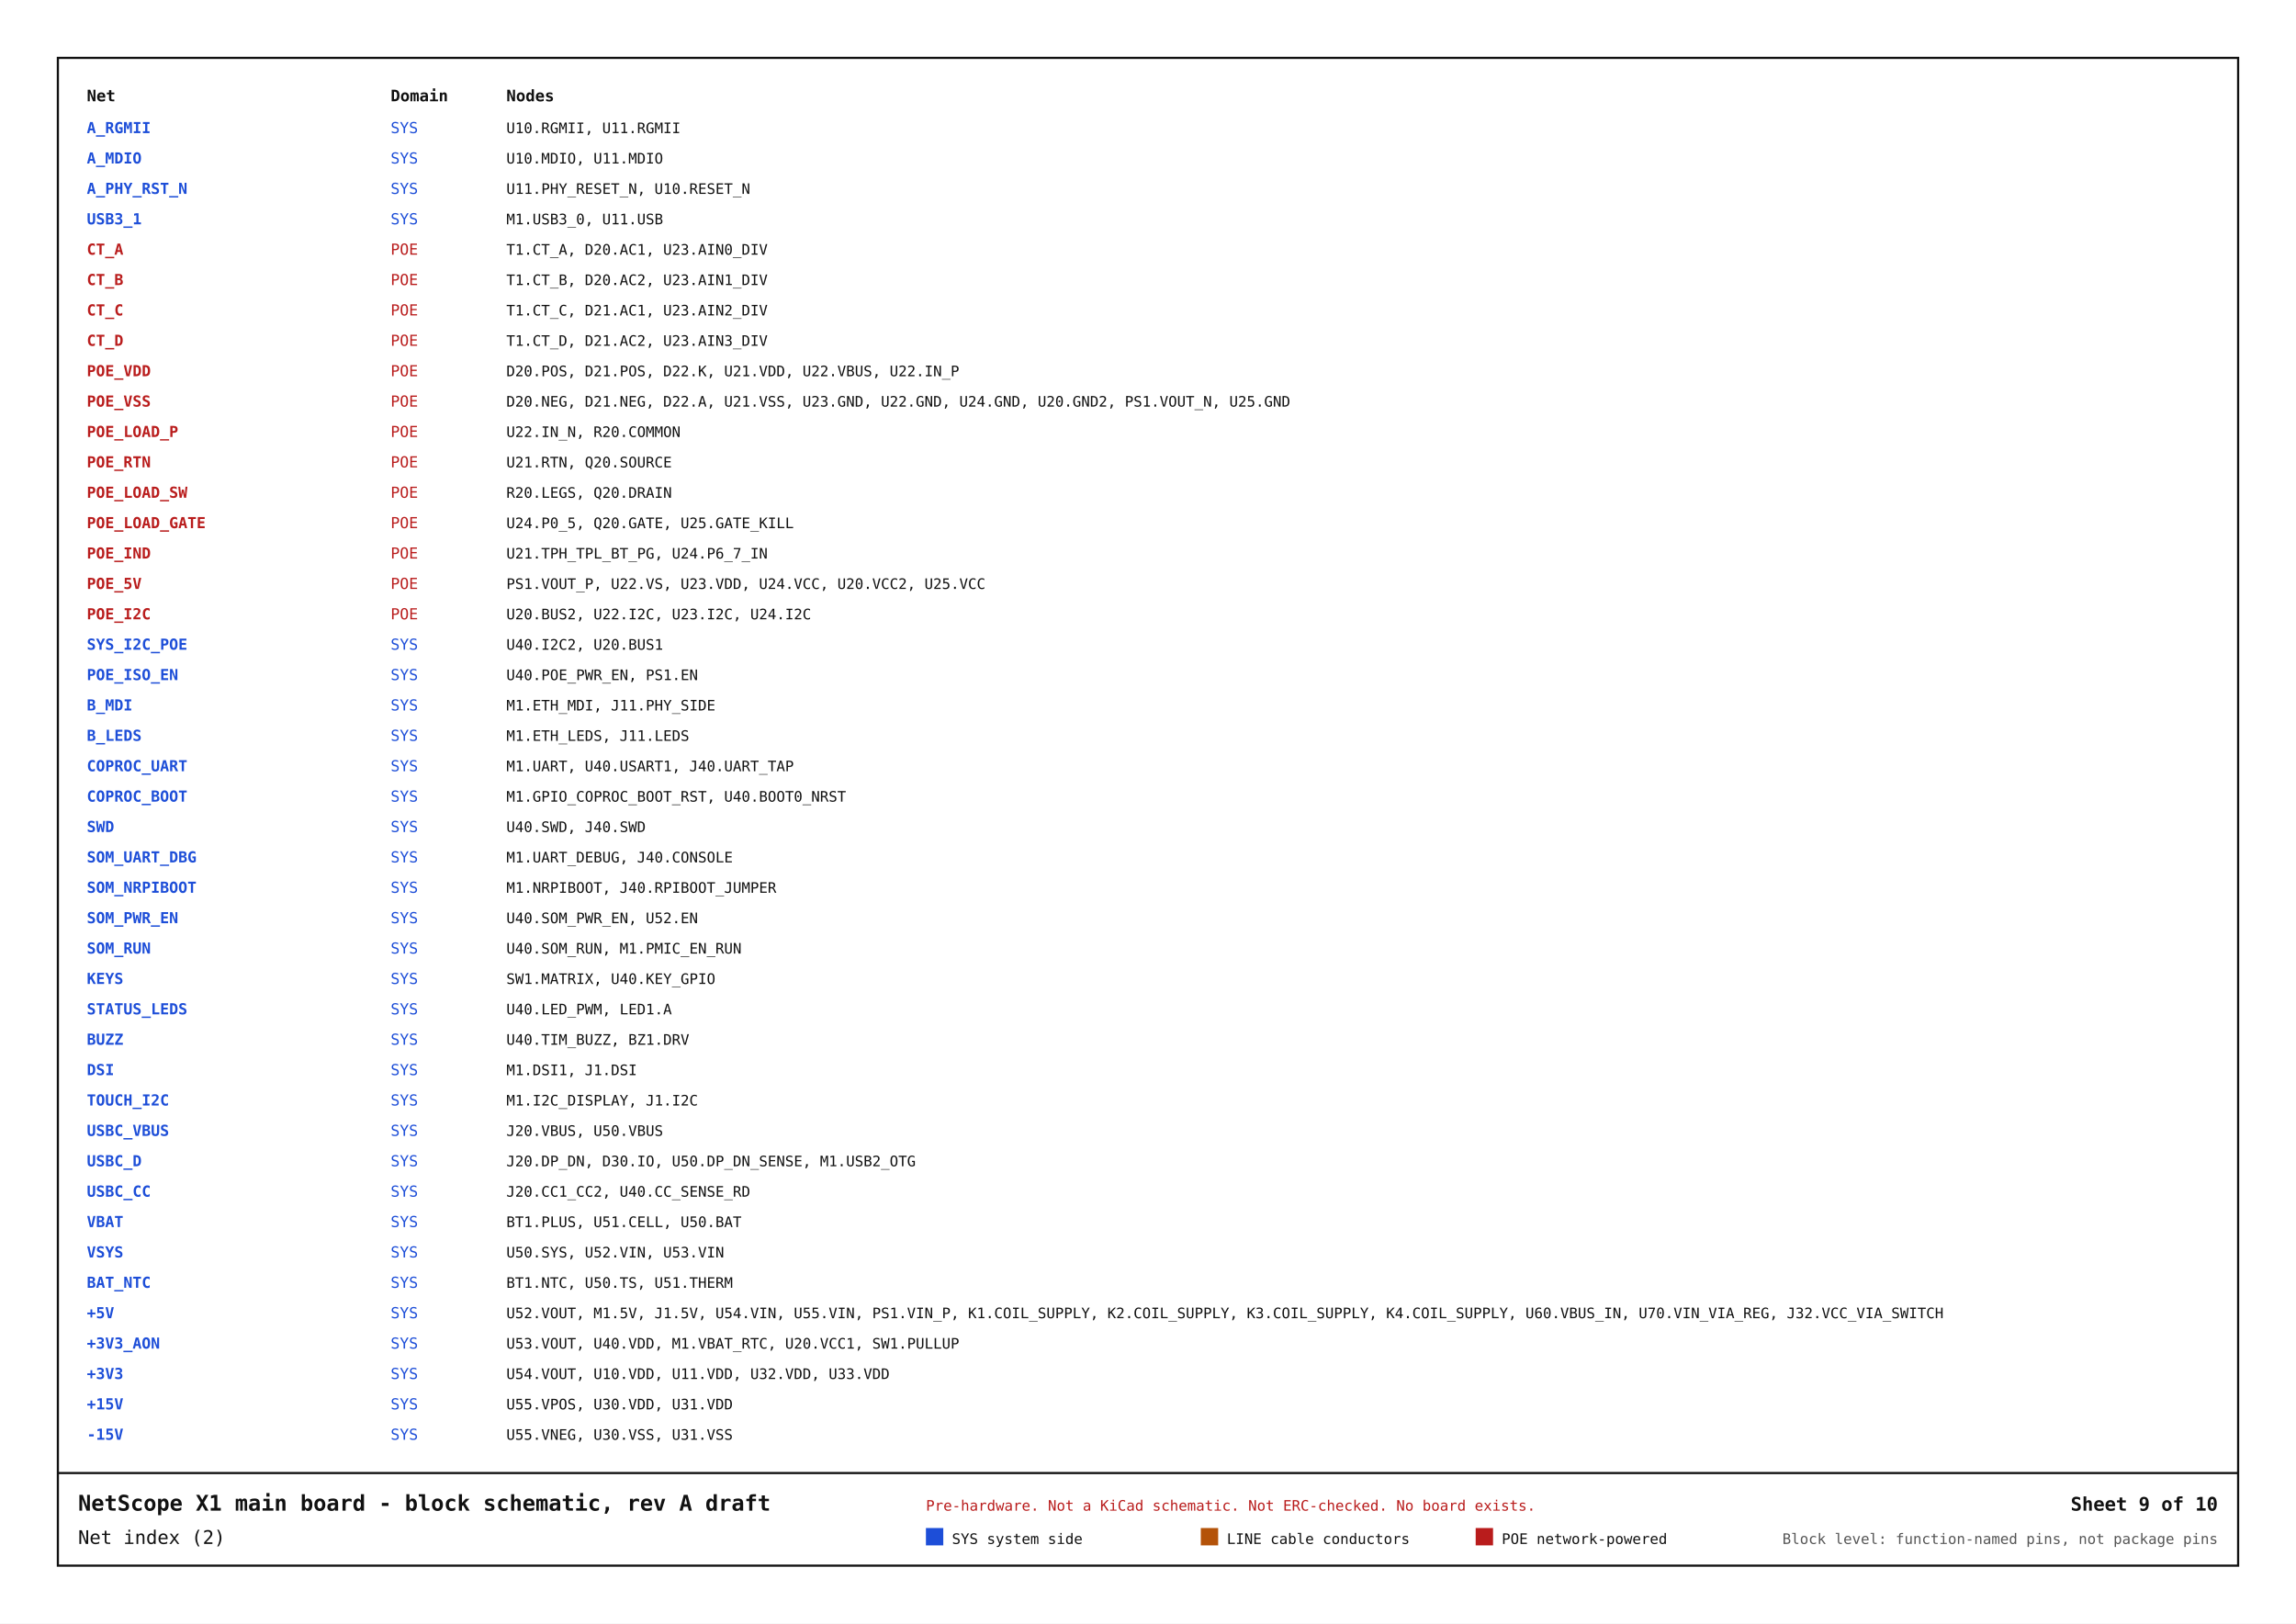
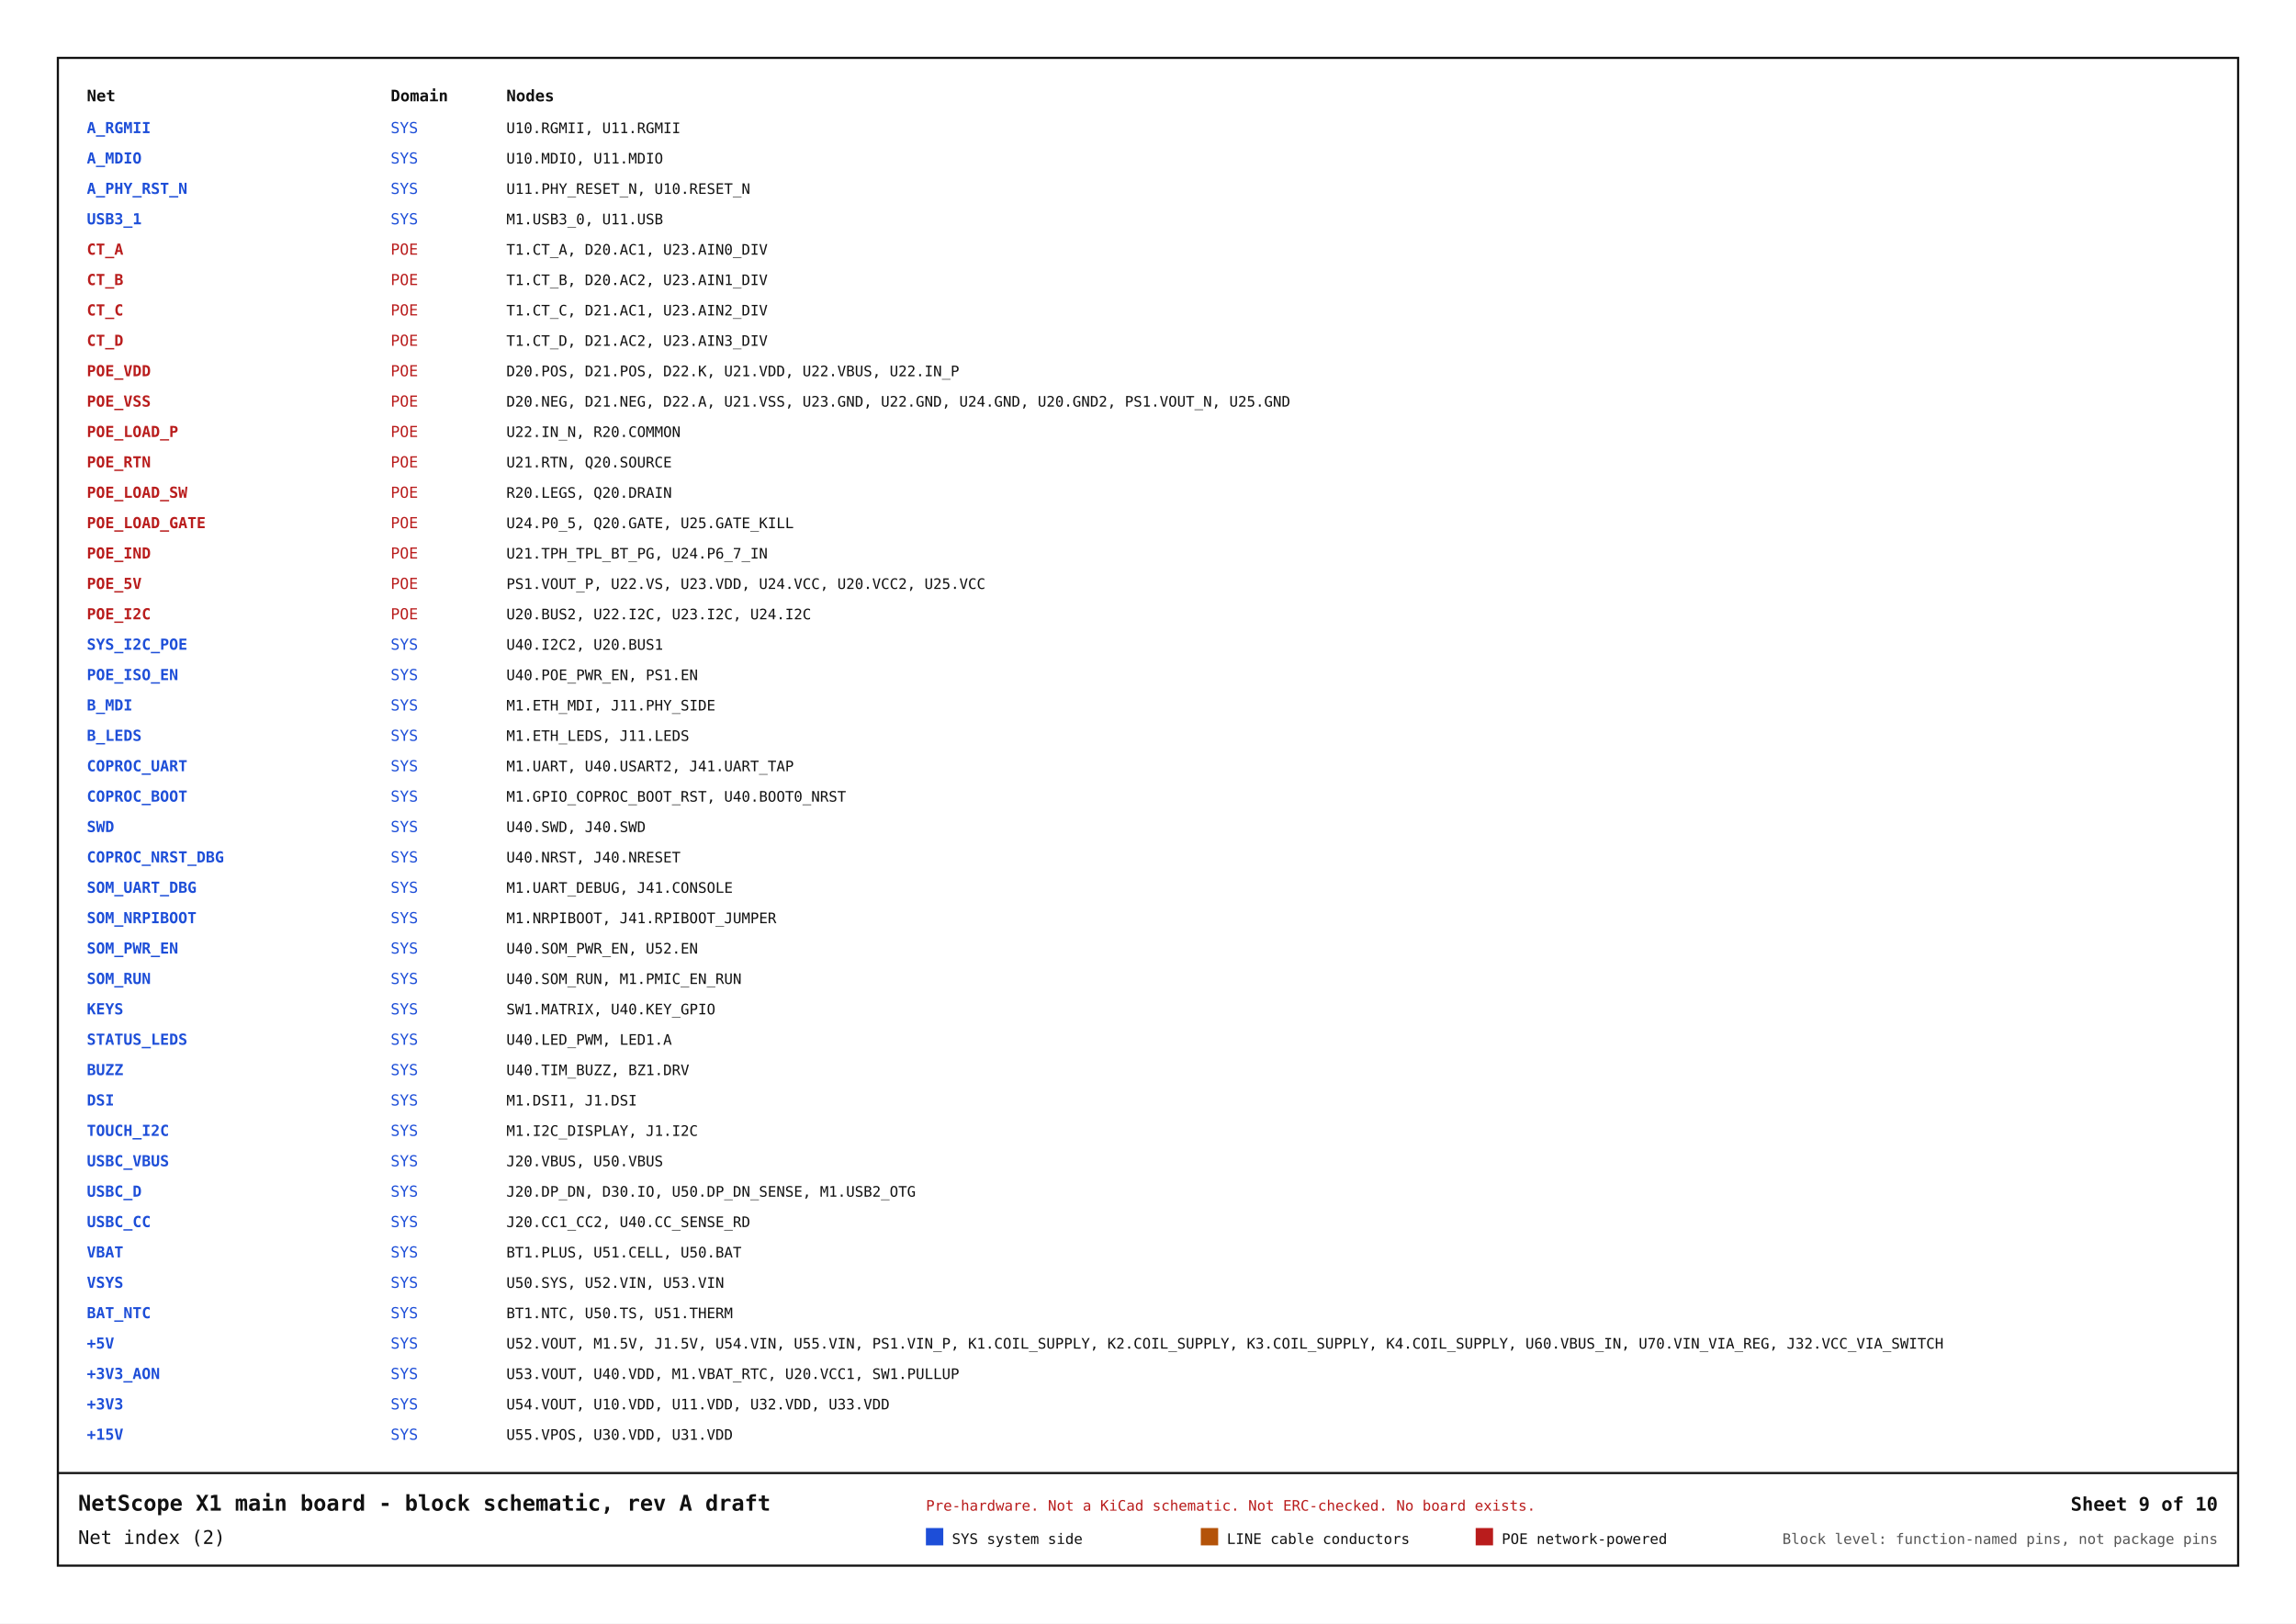
<svg xmlns="http://www.w3.org/2000/svg" viewBox="0 0 1587 1122" width="1587" height="1122">
  <rect width="1587" height="1122" fill="#fff" />
  <text x="60" y="70" font-size="11" fill="#111" text-anchor="start" font-weight="bold" font-family="DejaVu Sans Mono, Menlo, Consolas, monospace">Net</text>
  <text x="270" y="70" font-size="11" fill="#111" text-anchor="start" font-weight="bold" font-family="DejaVu Sans Mono, Menlo, Consolas, monospace">Domain</text>
  <text x="350" y="70" font-size="11" fill="#111" text-anchor="start" font-weight="bold" font-family="DejaVu Sans Mono, Menlo, Consolas, monospace">Nodes</text>
  <text x="60" y="92" font-size="10.5" fill="#1d4ed8" text-anchor="start" font-weight="bold" font-family="DejaVu Sans Mono, Menlo, Consolas, monospace">A_RGMII</text>
  <text x="270" y="92" font-size="10.5" fill="#1d4ed8" text-anchor="start" font-weight="normal" font-family="DejaVu Sans Mono, Menlo, Consolas, monospace">SYS</text>
  <text x="350" y="92" font-size="10" fill="#111" text-anchor="start" font-weight="normal" font-family="DejaVu Sans Mono, Menlo, Consolas, monospace">U10.RGMII, U11.RGMII</text>
  <text x="60" y="113" font-size="10.5" fill="#1d4ed8" text-anchor="start" font-weight="bold" font-family="DejaVu Sans Mono, Menlo, Consolas, monospace">A_MDIO</text>
  <text x="270" y="113" font-size="10.5" fill="#1d4ed8" text-anchor="start" font-weight="normal" font-family="DejaVu Sans Mono, Menlo, Consolas, monospace">SYS</text>
  <text x="350" y="113" font-size="10" fill="#111" text-anchor="start" font-weight="normal" font-family="DejaVu Sans Mono, Menlo, Consolas, monospace">U10.MDIO, U11.MDIO</text>
  <text x="60" y="134" font-size="10.5" fill="#1d4ed8" text-anchor="start" font-weight="bold" font-family="DejaVu Sans Mono, Menlo, Consolas, monospace">A_PHY_RST_N</text>
  <text x="270" y="134" font-size="10.5" fill="#1d4ed8" text-anchor="start" font-weight="normal" font-family="DejaVu Sans Mono, Menlo, Consolas, monospace">SYS</text>
  <text x="350" y="134" font-size="10" fill="#111" text-anchor="start" font-weight="normal" font-family="DejaVu Sans Mono, Menlo, Consolas, monospace">U11.PHY_RESET_N, U10.RESET_N</text>
  <text x="60" y="155" font-size="10.5" fill="#1d4ed8" text-anchor="start" font-weight="bold" font-family="DejaVu Sans Mono, Menlo, Consolas, monospace">USB3_1</text>
  <text x="270" y="155" font-size="10.5" fill="#1d4ed8" text-anchor="start" font-weight="normal" font-family="DejaVu Sans Mono, Menlo, Consolas, monospace">SYS</text>
  <text x="350" y="155" font-size="10" fill="#111" text-anchor="start" font-weight="normal" font-family="DejaVu Sans Mono, Menlo, Consolas, monospace">M1.USB3_0, U11.USB</text>
  <text x="60" y="176" font-size="10.5" fill="#b91c1c" text-anchor="start" font-weight="bold" font-family="DejaVu Sans Mono, Menlo, Consolas, monospace">CT_A</text>
  <text x="270" y="176" font-size="10.5" fill="#b91c1c" text-anchor="start" font-weight="normal" font-family="DejaVu Sans Mono, Menlo, Consolas, monospace">POE</text>
  <text x="350" y="176" font-size="10" fill="#111" text-anchor="start" font-weight="normal" font-family="DejaVu Sans Mono, Menlo, Consolas, monospace">T1.CT_A, D20.AC1, U23.AIN0_DIV</text>
  <text x="60" y="197" font-size="10.5" fill="#b91c1c" text-anchor="start" font-weight="bold" font-family="DejaVu Sans Mono, Menlo, Consolas, monospace">CT_B</text>
  <text x="270" y="197" font-size="10.5" fill="#b91c1c" text-anchor="start" font-weight="normal" font-family="DejaVu Sans Mono, Menlo, Consolas, monospace">POE</text>
  <text x="350" y="197" font-size="10" fill="#111" text-anchor="start" font-weight="normal" font-family="DejaVu Sans Mono, Menlo, Consolas, monospace">T1.CT_B, D20.AC2, U23.AIN1_DIV</text>
  <text x="60" y="218" font-size="10.5" fill="#b91c1c" text-anchor="start" font-weight="bold" font-family="DejaVu Sans Mono, Menlo, Consolas, monospace">CT_C</text>
  <text x="270" y="218" font-size="10.5" fill="#b91c1c" text-anchor="start" font-weight="normal" font-family="DejaVu Sans Mono, Menlo, Consolas, monospace">POE</text>
  <text x="350" y="218" font-size="10" fill="#111" text-anchor="start" font-weight="normal" font-family="DejaVu Sans Mono, Menlo, Consolas, monospace">T1.CT_C, D21.AC1, U23.AIN2_DIV</text>
  <text x="60" y="239" font-size="10.5" fill="#b91c1c" text-anchor="start" font-weight="bold" font-family="DejaVu Sans Mono, Menlo, Consolas, monospace">CT_D</text>
  <text x="270" y="239" font-size="10.5" fill="#b91c1c" text-anchor="start" font-weight="normal" font-family="DejaVu Sans Mono, Menlo, Consolas, monospace">POE</text>
  <text x="350" y="239" font-size="10" fill="#111" text-anchor="start" font-weight="normal" font-family="DejaVu Sans Mono, Menlo, Consolas, monospace">T1.CT_D, D21.AC2, U23.AIN3_DIV</text>
  <text x="60" y="260" font-size="10.5" fill="#b91c1c" text-anchor="start" font-weight="bold" font-family="DejaVu Sans Mono, Menlo, Consolas, monospace">POE_VDD</text>
  <text x="270" y="260" font-size="10.5" fill="#b91c1c" text-anchor="start" font-weight="normal" font-family="DejaVu Sans Mono, Menlo, Consolas, monospace">POE</text>
  <text x="350" y="260" font-size="10" fill="#111" text-anchor="start" font-weight="normal" font-family="DejaVu Sans Mono, Menlo, Consolas, monospace">D20.POS, D21.POS, D22.K, U21.VDD, U22.VBUS, U22.IN_P</text>
  <text x="60" y="281" font-size="10.5" fill="#b91c1c" text-anchor="start" font-weight="bold" font-family="DejaVu Sans Mono, Menlo, Consolas, monospace">POE_VSS</text>
  <text x="270" y="281" font-size="10.5" fill="#b91c1c" text-anchor="start" font-weight="normal" font-family="DejaVu Sans Mono, Menlo, Consolas, monospace">POE</text>
  <text x="350" y="281" font-size="10" fill="#111" text-anchor="start" font-weight="normal" font-family="DejaVu Sans Mono, Menlo, Consolas, monospace">D20.NEG, D21.NEG, D22.A, U21.VSS, U23.GND, U22.GND, U24.GND, U20.GND2, PS1.VOUT_N, U25.GND</text>
  <text x="60" y="302" font-size="10.5" fill="#b91c1c" text-anchor="start" font-weight="bold" font-family="DejaVu Sans Mono, Menlo, Consolas, monospace">POE_LOAD_P</text>
  <text x="270" y="302" font-size="10.5" fill="#b91c1c" text-anchor="start" font-weight="normal" font-family="DejaVu Sans Mono, Menlo, Consolas, monospace">POE</text>
  <text x="350" y="302" font-size="10" fill="#111" text-anchor="start" font-weight="normal" font-family="DejaVu Sans Mono, Menlo, Consolas, monospace">U22.IN_N, R20.COMMON</text>
  <text x="60" y="323" font-size="10.5" fill="#b91c1c" text-anchor="start" font-weight="bold" font-family="DejaVu Sans Mono, Menlo, Consolas, monospace">POE_RTN</text>
  <text x="270" y="323" font-size="10.5" fill="#b91c1c" text-anchor="start" font-weight="normal" font-family="DejaVu Sans Mono, Menlo, Consolas, monospace">POE</text>
  <text x="350" y="323" font-size="10" fill="#111" text-anchor="start" font-weight="normal" font-family="DejaVu Sans Mono, Menlo, Consolas, monospace">U21.RTN, Q20.SOURCE</text>
  <text x="60" y="344" font-size="10.5" fill="#b91c1c" text-anchor="start" font-weight="bold" font-family="DejaVu Sans Mono, Menlo, Consolas, monospace">POE_LOAD_SW</text>
  <text x="270" y="344" font-size="10.5" fill="#b91c1c" text-anchor="start" font-weight="normal" font-family="DejaVu Sans Mono, Menlo, Consolas, monospace">POE</text>
  <text x="350" y="344" font-size="10" fill="#111" text-anchor="start" font-weight="normal" font-family="DejaVu Sans Mono, Menlo, Consolas, monospace">R20.LEGS, Q20.DRAIN</text>
  <text x="60" y="365" font-size="10.5" fill="#b91c1c" text-anchor="start" font-weight="bold" font-family="DejaVu Sans Mono, Menlo, Consolas, monospace">POE_LOAD_GATE</text>
  <text x="270" y="365" font-size="10.5" fill="#b91c1c" text-anchor="start" font-weight="normal" font-family="DejaVu Sans Mono, Menlo, Consolas, monospace">POE</text>
  <text x="350" y="365" font-size="10" fill="#111" text-anchor="start" font-weight="normal" font-family="DejaVu Sans Mono, Menlo, Consolas, monospace">U24.P0_5, Q20.GATE, U25.GATE_KILL</text>
  <text x="60" y="386" font-size="10.5" fill="#b91c1c" text-anchor="start" font-weight="bold" font-family="DejaVu Sans Mono, Menlo, Consolas, monospace">POE_IND</text>
  <text x="270" y="386" font-size="10.5" fill="#b91c1c" text-anchor="start" font-weight="normal" font-family="DejaVu Sans Mono, Menlo, Consolas, monospace">POE</text>
  <text x="350" y="386" font-size="10" fill="#111" text-anchor="start" font-weight="normal" font-family="DejaVu Sans Mono, Menlo, Consolas, monospace">U21.TPH_TPL_BT_PG, U24.P6_7_IN</text>
  <text x="60" y="407" font-size="10.5" fill="#b91c1c" text-anchor="start" font-weight="bold" font-family="DejaVu Sans Mono, Menlo, Consolas, monospace">POE_5V</text>
  <text x="270" y="407" font-size="10.5" fill="#b91c1c" text-anchor="start" font-weight="normal" font-family="DejaVu Sans Mono, Menlo, Consolas, monospace">POE</text>
  <text x="350" y="407" font-size="10" fill="#111" text-anchor="start" font-weight="normal" font-family="DejaVu Sans Mono, Menlo, Consolas, monospace">PS1.VOUT_P, U22.VS, U23.VDD, U24.VCC, U20.VCC2, U25.VCC</text>
  <text x="60" y="428" font-size="10.5" fill="#b91c1c" text-anchor="start" font-weight="bold" font-family="DejaVu Sans Mono, Menlo, Consolas, monospace">POE_I2C</text>
  <text x="270" y="428" font-size="10.5" fill="#b91c1c" text-anchor="start" font-weight="normal" font-family="DejaVu Sans Mono, Menlo, Consolas, monospace">POE</text>
  <text x="350" y="428" font-size="10" fill="#111" text-anchor="start" font-weight="normal" font-family="DejaVu Sans Mono, Menlo, Consolas, monospace">U20.BUS2, U22.I2C, U23.I2C, U24.I2C</text>
  <text x="60" y="449" font-size="10.5" fill="#1d4ed8" text-anchor="start" font-weight="bold" font-family="DejaVu Sans Mono, Menlo, Consolas, monospace">SYS_I2C_POE</text>
  <text x="270" y="449" font-size="10.5" fill="#1d4ed8" text-anchor="start" font-weight="normal" font-family="DejaVu Sans Mono, Menlo, Consolas, monospace">SYS</text>
  <text x="350" y="449" font-size="10" fill="#111" text-anchor="start" font-weight="normal" font-family="DejaVu Sans Mono, Menlo, Consolas, monospace">U40.I2C2, U20.BUS1</text>
  <text x="60" y="470" font-size="10.5" fill="#1d4ed8" text-anchor="start" font-weight="bold" font-family="DejaVu Sans Mono, Menlo, Consolas, monospace">POE_ISO_EN</text>
  <text x="270" y="470" font-size="10.5" fill="#1d4ed8" text-anchor="start" font-weight="normal" font-family="DejaVu Sans Mono, Menlo, Consolas, monospace">SYS</text>
  <text x="350" y="470" font-size="10" fill="#111" text-anchor="start" font-weight="normal" font-family="DejaVu Sans Mono, Menlo, Consolas, monospace">U40.POE_PWR_EN, PS1.EN</text>
  <text x="60" y="491" font-size="10.5" fill="#1d4ed8" text-anchor="start" font-weight="bold" font-family="DejaVu Sans Mono, Menlo, Consolas, monospace">B_MDI</text>
  <text x="270" y="491" font-size="10.5" fill="#1d4ed8" text-anchor="start" font-weight="normal" font-family="DejaVu Sans Mono, Menlo, Consolas, monospace">SYS</text>
  <text x="350" y="491" font-size="10" fill="#111" text-anchor="start" font-weight="normal" font-family="DejaVu Sans Mono, Menlo, Consolas, monospace">M1.ETH_MDI, J11.PHY_SIDE</text>
  <text x="60" y="512" font-size="10.5" fill="#1d4ed8" text-anchor="start" font-weight="bold" font-family="DejaVu Sans Mono, Menlo, Consolas, monospace">B_LEDS</text>
  <text x="270" y="512" font-size="10.5" fill="#1d4ed8" text-anchor="start" font-weight="normal" font-family="DejaVu Sans Mono, Menlo, Consolas, monospace">SYS</text>
  <text x="350" y="512" font-size="10" fill="#111" text-anchor="start" font-weight="normal" font-family="DejaVu Sans Mono, Menlo, Consolas, monospace">M1.ETH_LEDS, J11.LEDS</text>
  <text x="60" y="533" font-size="10.5" fill="#1d4ed8" text-anchor="start" font-weight="bold" font-family="DejaVu Sans Mono, Menlo, Consolas, monospace">COPROC_UART</text>
  <text x="270" y="533" font-size="10.5" fill="#1d4ed8" text-anchor="start" font-weight="normal" font-family="DejaVu Sans Mono, Menlo, Consolas, monospace">SYS</text>
-   <text x="350" y="533" font-size="10" fill="#111" text-anchor="start" font-weight="normal" font-family="DejaVu Sans Mono, Menlo, Consolas, monospace">M1.UART, U40.USART1, J40.UART_TAP</text>
+   <text x="350" y="533" font-size="10" fill="#111" text-anchor="start" font-weight="normal" font-family="DejaVu Sans Mono, Menlo, Consolas, monospace">M1.UART, U40.USART2, J41.UART_TAP</text>
  <text x="60" y="554" font-size="10.5" fill="#1d4ed8" text-anchor="start" font-weight="bold" font-family="DejaVu Sans Mono, Menlo, Consolas, monospace">COPROC_BOOT</text>
  <text x="270" y="554" font-size="10.5" fill="#1d4ed8" text-anchor="start" font-weight="normal" font-family="DejaVu Sans Mono, Menlo, Consolas, monospace">SYS</text>
  <text x="350" y="554" font-size="10" fill="#111" text-anchor="start" font-weight="normal" font-family="DejaVu Sans Mono, Menlo, Consolas, monospace">M1.GPIO_COPROC_BOOT_RST, U40.BOOT0_NRST</text>
  <text x="60" y="575" font-size="10.5" fill="#1d4ed8" text-anchor="start" font-weight="bold" font-family="DejaVu Sans Mono, Menlo, Consolas, monospace">SWD</text>
  <text x="270" y="575" font-size="10.5" fill="#1d4ed8" text-anchor="start" font-weight="normal" font-family="DejaVu Sans Mono, Menlo, Consolas, monospace">SYS</text>
  <text x="350" y="575" font-size="10" fill="#111" text-anchor="start" font-weight="normal" font-family="DejaVu Sans Mono, Menlo, Consolas, monospace">U40.SWD, J40.SWD</text>
-   <text x="60" y="596" font-size="10.5" fill="#1d4ed8" text-anchor="start" font-weight="bold" font-family="DejaVu Sans Mono, Menlo, Consolas, monospace">SOM_UART_DBG</text>
+   <text x="60" y="596" font-size="10.5" fill="#1d4ed8" text-anchor="start" font-weight="bold" font-family="DejaVu Sans Mono, Menlo, Consolas, monospace">COPROC_NRST_DBG</text>
  <text x="270" y="596" font-size="10.5" fill="#1d4ed8" text-anchor="start" font-weight="normal" font-family="DejaVu Sans Mono, Menlo, Consolas, monospace">SYS</text>
-   <text x="350" y="596" font-size="10" fill="#111" text-anchor="start" font-weight="normal" font-family="DejaVu Sans Mono, Menlo, Consolas, monospace">M1.UART_DEBUG, J40.CONSOLE</text>
-   <text x="60" y="617" font-size="10.5" fill="#1d4ed8" text-anchor="start" font-weight="bold" font-family="DejaVu Sans Mono, Menlo, Consolas, monospace">SOM_NRPIBOOT</text>
+   <text x="350" y="596" font-size="10" fill="#111" text-anchor="start" font-weight="normal" font-family="DejaVu Sans Mono, Menlo, Consolas, monospace">U40.NRST, J40.NRESET</text>
+   <text x="60" y="617" font-size="10.5" fill="#1d4ed8" text-anchor="start" font-weight="bold" font-family="DejaVu Sans Mono, Menlo, Consolas, monospace">SOM_UART_DBG</text>
  <text x="270" y="617" font-size="10.5" fill="#1d4ed8" text-anchor="start" font-weight="normal" font-family="DejaVu Sans Mono, Menlo, Consolas, monospace">SYS</text>
-   <text x="350" y="617" font-size="10" fill="#111" text-anchor="start" font-weight="normal" font-family="DejaVu Sans Mono, Menlo, Consolas, monospace">M1.NRPIBOOT, J40.RPIBOOT_JUMPER</text>
-   <text x="60" y="638" font-size="10.5" fill="#1d4ed8" text-anchor="start" font-weight="bold" font-family="DejaVu Sans Mono, Menlo, Consolas, monospace">SOM_PWR_EN</text>
+   <text x="350" y="617" font-size="10" fill="#111" text-anchor="start" font-weight="normal" font-family="DejaVu Sans Mono, Menlo, Consolas, monospace">M1.UART_DEBUG, J41.CONSOLE</text>
+   <text x="60" y="638" font-size="10.5" fill="#1d4ed8" text-anchor="start" font-weight="bold" font-family="DejaVu Sans Mono, Menlo, Consolas, monospace">SOM_NRPIBOOT</text>
  <text x="270" y="638" font-size="10.5" fill="#1d4ed8" text-anchor="start" font-weight="normal" font-family="DejaVu Sans Mono, Menlo, Consolas, monospace">SYS</text>
-   <text x="350" y="638" font-size="10" fill="#111" text-anchor="start" font-weight="normal" font-family="DejaVu Sans Mono, Menlo, Consolas, monospace">U40.SOM_PWR_EN, U52.EN</text>
-   <text x="60" y="659" font-size="10.5" fill="#1d4ed8" text-anchor="start" font-weight="bold" font-family="DejaVu Sans Mono, Menlo, Consolas, monospace">SOM_RUN</text>
+   <text x="350" y="638" font-size="10" fill="#111" text-anchor="start" font-weight="normal" font-family="DejaVu Sans Mono, Menlo, Consolas, monospace">M1.NRPIBOOT, J41.RPIBOOT_JUMPER</text>
+   <text x="60" y="659" font-size="10.5" fill="#1d4ed8" text-anchor="start" font-weight="bold" font-family="DejaVu Sans Mono, Menlo, Consolas, monospace">SOM_PWR_EN</text>
  <text x="270" y="659" font-size="10.5" fill="#1d4ed8" text-anchor="start" font-weight="normal" font-family="DejaVu Sans Mono, Menlo, Consolas, monospace">SYS</text>
-   <text x="350" y="659" font-size="10" fill="#111" text-anchor="start" font-weight="normal" font-family="DejaVu Sans Mono, Menlo, Consolas, monospace">U40.SOM_RUN, M1.PMIC_EN_RUN</text>
-   <text x="60" y="680" font-size="10.5" fill="#1d4ed8" text-anchor="start" font-weight="bold" font-family="DejaVu Sans Mono, Menlo, Consolas, monospace">KEYS</text>
+   <text x="350" y="659" font-size="10" fill="#111" text-anchor="start" font-weight="normal" font-family="DejaVu Sans Mono, Menlo, Consolas, monospace">U40.SOM_PWR_EN, U52.EN</text>
+   <text x="60" y="680" font-size="10.5" fill="#1d4ed8" text-anchor="start" font-weight="bold" font-family="DejaVu Sans Mono, Menlo, Consolas, monospace">SOM_RUN</text>
  <text x="270" y="680" font-size="10.5" fill="#1d4ed8" text-anchor="start" font-weight="normal" font-family="DejaVu Sans Mono, Menlo, Consolas, monospace">SYS</text>
-   <text x="350" y="680" font-size="10" fill="#111" text-anchor="start" font-weight="normal" font-family="DejaVu Sans Mono, Menlo, Consolas, monospace">SW1.MATRIX, U40.KEY_GPIO</text>
-   <text x="60" y="701" font-size="10.5" fill="#1d4ed8" text-anchor="start" font-weight="bold" font-family="DejaVu Sans Mono, Menlo, Consolas, monospace">STATUS_LEDS</text>
+   <text x="350" y="680" font-size="10" fill="#111" text-anchor="start" font-weight="normal" font-family="DejaVu Sans Mono, Menlo, Consolas, monospace">U40.SOM_RUN, M1.PMIC_EN_RUN</text>
+   <text x="60" y="701" font-size="10.5" fill="#1d4ed8" text-anchor="start" font-weight="bold" font-family="DejaVu Sans Mono, Menlo, Consolas, monospace">KEYS</text>
  <text x="270" y="701" font-size="10.5" fill="#1d4ed8" text-anchor="start" font-weight="normal" font-family="DejaVu Sans Mono, Menlo, Consolas, monospace">SYS</text>
-   <text x="350" y="701" font-size="10" fill="#111" text-anchor="start" font-weight="normal" font-family="DejaVu Sans Mono, Menlo, Consolas, monospace">U40.LED_PWM, LED1.A</text>
-   <text x="60" y="722" font-size="10.5" fill="#1d4ed8" text-anchor="start" font-weight="bold" font-family="DejaVu Sans Mono, Menlo, Consolas, monospace">BUZZ</text>
+   <text x="350" y="701" font-size="10" fill="#111" text-anchor="start" font-weight="normal" font-family="DejaVu Sans Mono, Menlo, Consolas, monospace">SW1.MATRIX, U40.KEY_GPIO</text>
+   <text x="60" y="722" font-size="10.5" fill="#1d4ed8" text-anchor="start" font-weight="bold" font-family="DejaVu Sans Mono, Menlo, Consolas, monospace">STATUS_LEDS</text>
  <text x="270" y="722" font-size="10.5" fill="#1d4ed8" text-anchor="start" font-weight="normal" font-family="DejaVu Sans Mono, Menlo, Consolas, monospace">SYS</text>
-   <text x="350" y="722" font-size="10" fill="#111" text-anchor="start" font-weight="normal" font-family="DejaVu Sans Mono, Menlo, Consolas, monospace">U40.TIM_BUZZ, BZ1.DRV</text>
-   <text x="60" y="743" font-size="10.5" fill="#1d4ed8" text-anchor="start" font-weight="bold" font-family="DejaVu Sans Mono, Menlo, Consolas, monospace">DSI</text>
+   <text x="350" y="722" font-size="10" fill="#111" text-anchor="start" font-weight="normal" font-family="DejaVu Sans Mono, Menlo, Consolas, monospace">U40.LED_PWM, LED1.A</text>
+   <text x="60" y="743" font-size="10.5" fill="#1d4ed8" text-anchor="start" font-weight="bold" font-family="DejaVu Sans Mono, Menlo, Consolas, monospace">BUZZ</text>
  <text x="270" y="743" font-size="10.5" fill="#1d4ed8" text-anchor="start" font-weight="normal" font-family="DejaVu Sans Mono, Menlo, Consolas, monospace">SYS</text>
-   <text x="350" y="743" font-size="10" fill="#111" text-anchor="start" font-weight="normal" font-family="DejaVu Sans Mono, Menlo, Consolas, monospace">M1.DSI1, J1.DSI</text>
-   <text x="60" y="764" font-size="10.5" fill="#1d4ed8" text-anchor="start" font-weight="bold" font-family="DejaVu Sans Mono, Menlo, Consolas, monospace">TOUCH_I2C</text>
+   <text x="350" y="743" font-size="10" fill="#111" text-anchor="start" font-weight="normal" font-family="DejaVu Sans Mono, Menlo, Consolas, monospace">U40.TIM_BUZZ, BZ1.DRV</text>
+   <text x="60" y="764" font-size="10.5" fill="#1d4ed8" text-anchor="start" font-weight="bold" font-family="DejaVu Sans Mono, Menlo, Consolas, monospace">DSI</text>
  <text x="270" y="764" font-size="10.5" fill="#1d4ed8" text-anchor="start" font-weight="normal" font-family="DejaVu Sans Mono, Menlo, Consolas, monospace">SYS</text>
-   <text x="350" y="764" font-size="10" fill="#111" text-anchor="start" font-weight="normal" font-family="DejaVu Sans Mono, Menlo, Consolas, monospace">M1.I2C_DISPLAY, J1.I2C</text>
-   <text x="60" y="785" font-size="10.5" fill="#1d4ed8" text-anchor="start" font-weight="bold" font-family="DejaVu Sans Mono, Menlo, Consolas, monospace">USBC_VBUS</text>
+   <text x="350" y="764" font-size="10" fill="#111" text-anchor="start" font-weight="normal" font-family="DejaVu Sans Mono, Menlo, Consolas, monospace">M1.DSI1, J1.DSI</text>
+   <text x="60" y="785" font-size="10.5" fill="#1d4ed8" text-anchor="start" font-weight="bold" font-family="DejaVu Sans Mono, Menlo, Consolas, monospace">TOUCH_I2C</text>
  <text x="270" y="785" font-size="10.5" fill="#1d4ed8" text-anchor="start" font-weight="normal" font-family="DejaVu Sans Mono, Menlo, Consolas, monospace">SYS</text>
-   <text x="350" y="785" font-size="10" fill="#111" text-anchor="start" font-weight="normal" font-family="DejaVu Sans Mono, Menlo, Consolas, monospace">J20.VBUS, U50.VBUS</text>
-   <text x="60" y="806" font-size="10.5" fill="#1d4ed8" text-anchor="start" font-weight="bold" font-family="DejaVu Sans Mono, Menlo, Consolas, monospace">USBC_D</text>
+   <text x="350" y="785" font-size="10" fill="#111" text-anchor="start" font-weight="normal" font-family="DejaVu Sans Mono, Menlo, Consolas, monospace">M1.I2C_DISPLAY, J1.I2C</text>
+   <text x="60" y="806" font-size="10.5" fill="#1d4ed8" text-anchor="start" font-weight="bold" font-family="DejaVu Sans Mono, Menlo, Consolas, monospace">USBC_VBUS</text>
  <text x="270" y="806" font-size="10.5" fill="#1d4ed8" text-anchor="start" font-weight="normal" font-family="DejaVu Sans Mono, Menlo, Consolas, monospace">SYS</text>
-   <text x="350" y="806" font-size="10" fill="#111" text-anchor="start" font-weight="normal" font-family="DejaVu Sans Mono, Menlo, Consolas, monospace">J20.DP_DN, D30.IO, U50.DP_DN_SENSE, M1.USB2_OTG</text>
-   <text x="60" y="827" font-size="10.5" fill="#1d4ed8" text-anchor="start" font-weight="bold" font-family="DejaVu Sans Mono, Menlo, Consolas, monospace">USBC_CC</text>
+   <text x="350" y="806" font-size="10" fill="#111" text-anchor="start" font-weight="normal" font-family="DejaVu Sans Mono, Menlo, Consolas, monospace">J20.VBUS, U50.VBUS</text>
+   <text x="60" y="827" font-size="10.5" fill="#1d4ed8" text-anchor="start" font-weight="bold" font-family="DejaVu Sans Mono, Menlo, Consolas, monospace">USBC_D</text>
  <text x="270" y="827" font-size="10.5" fill="#1d4ed8" text-anchor="start" font-weight="normal" font-family="DejaVu Sans Mono, Menlo, Consolas, monospace">SYS</text>
-   <text x="350" y="827" font-size="10" fill="#111" text-anchor="start" font-weight="normal" font-family="DejaVu Sans Mono, Menlo, Consolas, monospace">J20.CC1_CC2, U40.CC_SENSE_RD</text>
-   <text x="60" y="848" font-size="10.5" fill="#1d4ed8" text-anchor="start" font-weight="bold" font-family="DejaVu Sans Mono, Menlo, Consolas, monospace">VBAT</text>
+   <text x="350" y="827" font-size="10" fill="#111" text-anchor="start" font-weight="normal" font-family="DejaVu Sans Mono, Menlo, Consolas, monospace">J20.DP_DN, D30.IO, U50.DP_DN_SENSE, M1.USB2_OTG</text>
+   <text x="60" y="848" font-size="10.5" fill="#1d4ed8" text-anchor="start" font-weight="bold" font-family="DejaVu Sans Mono, Menlo, Consolas, monospace">USBC_CC</text>
  <text x="270" y="848" font-size="10.5" fill="#1d4ed8" text-anchor="start" font-weight="normal" font-family="DejaVu Sans Mono, Menlo, Consolas, monospace">SYS</text>
-   <text x="350" y="848" font-size="10" fill="#111" text-anchor="start" font-weight="normal" font-family="DejaVu Sans Mono, Menlo, Consolas, monospace">BT1.PLUS, U51.CELL, U50.BAT</text>
-   <text x="60" y="869" font-size="10.5" fill="#1d4ed8" text-anchor="start" font-weight="bold" font-family="DejaVu Sans Mono, Menlo, Consolas, monospace">VSYS</text>
+   <text x="350" y="848" font-size="10" fill="#111" text-anchor="start" font-weight="normal" font-family="DejaVu Sans Mono, Menlo, Consolas, monospace">J20.CC1_CC2, U40.CC_SENSE_RD</text>
+   <text x="60" y="869" font-size="10.5" fill="#1d4ed8" text-anchor="start" font-weight="bold" font-family="DejaVu Sans Mono, Menlo, Consolas, monospace">VBAT</text>
  <text x="270" y="869" font-size="10.5" fill="#1d4ed8" text-anchor="start" font-weight="normal" font-family="DejaVu Sans Mono, Menlo, Consolas, monospace">SYS</text>
-   <text x="350" y="869" font-size="10" fill="#111" text-anchor="start" font-weight="normal" font-family="DejaVu Sans Mono, Menlo, Consolas, monospace">U50.SYS, U52.VIN, U53.VIN</text>
-   <text x="60" y="890" font-size="10.5" fill="#1d4ed8" text-anchor="start" font-weight="bold" font-family="DejaVu Sans Mono, Menlo, Consolas, monospace">BAT_NTC</text>
+   <text x="350" y="869" font-size="10" fill="#111" text-anchor="start" font-weight="normal" font-family="DejaVu Sans Mono, Menlo, Consolas, monospace">BT1.PLUS, U51.CELL, U50.BAT</text>
+   <text x="60" y="890" font-size="10.5" fill="#1d4ed8" text-anchor="start" font-weight="bold" font-family="DejaVu Sans Mono, Menlo, Consolas, monospace">VSYS</text>
  <text x="270" y="890" font-size="10.5" fill="#1d4ed8" text-anchor="start" font-weight="normal" font-family="DejaVu Sans Mono, Menlo, Consolas, monospace">SYS</text>
-   <text x="350" y="890" font-size="10" fill="#111" text-anchor="start" font-weight="normal" font-family="DejaVu Sans Mono, Menlo, Consolas, monospace">BT1.NTC, U50.TS, U51.THERM</text>
-   <text x="60" y="911" font-size="10.5" fill="#1d4ed8" text-anchor="start" font-weight="bold" font-family="DejaVu Sans Mono, Menlo, Consolas, monospace">+5V</text>
+   <text x="350" y="890" font-size="10" fill="#111" text-anchor="start" font-weight="normal" font-family="DejaVu Sans Mono, Menlo, Consolas, monospace">U50.SYS, U52.VIN, U53.VIN</text>
+   <text x="60" y="911" font-size="10.5" fill="#1d4ed8" text-anchor="start" font-weight="bold" font-family="DejaVu Sans Mono, Menlo, Consolas, monospace">BAT_NTC</text>
  <text x="270" y="911" font-size="10.5" fill="#1d4ed8" text-anchor="start" font-weight="normal" font-family="DejaVu Sans Mono, Menlo, Consolas, monospace">SYS</text>
-   <text x="350" y="911" font-size="10" fill="#111" text-anchor="start" font-weight="normal" font-family="DejaVu Sans Mono, Menlo, Consolas, monospace">U52.VOUT, M1.5V, J1.5V, U54.VIN, U55.VIN, PS1.VIN_P, K1.COIL_SUPPLY, K2.COIL_SUPPLY, K3.COIL_SUPPLY, K4.COIL_SUPPLY, U60.VBUS_IN, U70.VIN_VIA_REG, J32.VCC_VIA_SWITCH</text>
-   <text x="60" y="932" font-size="10.5" fill="#1d4ed8" text-anchor="start" font-weight="bold" font-family="DejaVu Sans Mono, Menlo, Consolas, monospace">+3V3_AON</text>
+   <text x="350" y="911" font-size="10" fill="#111" text-anchor="start" font-weight="normal" font-family="DejaVu Sans Mono, Menlo, Consolas, monospace">BT1.NTC, U50.TS, U51.THERM</text>
+   <text x="60" y="932" font-size="10.5" fill="#1d4ed8" text-anchor="start" font-weight="bold" font-family="DejaVu Sans Mono, Menlo, Consolas, monospace">+5V</text>
  <text x="270" y="932" font-size="10.5" fill="#1d4ed8" text-anchor="start" font-weight="normal" font-family="DejaVu Sans Mono, Menlo, Consolas, monospace">SYS</text>
-   <text x="350" y="932" font-size="10" fill="#111" text-anchor="start" font-weight="normal" font-family="DejaVu Sans Mono, Menlo, Consolas, monospace">U53.VOUT, U40.VDD, M1.VBAT_RTC, U20.VCC1, SW1.PULLUP</text>
-   <text x="60" y="953" font-size="10.5" fill="#1d4ed8" text-anchor="start" font-weight="bold" font-family="DejaVu Sans Mono, Menlo, Consolas, monospace">+3V3</text>
+   <text x="350" y="932" font-size="10" fill="#111" text-anchor="start" font-weight="normal" font-family="DejaVu Sans Mono, Menlo, Consolas, monospace">U52.VOUT, M1.5V, J1.5V, U54.VIN, U55.VIN, PS1.VIN_P, K1.COIL_SUPPLY, K2.COIL_SUPPLY, K3.COIL_SUPPLY, K4.COIL_SUPPLY, U60.VBUS_IN, U70.VIN_VIA_REG, J32.VCC_VIA_SWITCH</text>
+   <text x="60" y="953" font-size="10.5" fill="#1d4ed8" text-anchor="start" font-weight="bold" font-family="DejaVu Sans Mono, Menlo, Consolas, monospace">+3V3_AON</text>
  <text x="270" y="953" font-size="10.5" fill="#1d4ed8" text-anchor="start" font-weight="normal" font-family="DejaVu Sans Mono, Menlo, Consolas, monospace">SYS</text>
-   <text x="350" y="953" font-size="10" fill="#111" text-anchor="start" font-weight="normal" font-family="DejaVu Sans Mono, Menlo, Consolas, monospace">U54.VOUT, U10.VDD, U11.VDD, U32.VDD, U33.VDD</text>
-   <text x="60" y="974" font-size="10.5" fill="#1d4ed8" text-anchor="start" font-weight="bold" font-family="DejaVu Sans Mono, Menlo, Consolas, monospace">+15V</text>
+   <text x="350" y="953" font-size="10" fill="#111" text-anchor="start" font-weight="normal" font-family="DejaVu Sans Mono, Menlo, Consolas, monospace">U53.VOUT, U40.VDD, M1.VBAT_RTC, U20.VCC1, SW1.PULLUP</text>
+   <text x="60" y="974" font-size="10.5" fill="#1d4ed8" text-anchor="start" font-weight="bold" font-family="DejaVu Sans Mono, Menlo, Consolas, monospace">+3V3</text>
  <text x="270" y="974" font-size="10.5" fill="#1d4ed8" text-anchor="start" font-weight="normal" font-family="DejaVu Sans Mono, Menlo, Consolas, monospace">SYS</text>
-   <text x="350" y="974" font-size="10" fill="#111" text-anchor="start" font-weight="normal" font-family="DejaVu Sans Mono, Menlo, Consolas, monospace">U55.VPOS, U30.VDD, U31.VDD</text>
-   <text x="60" y="995" font-size="10.5" fill="#1d4ed8" text-anchor="start" font-weight="bold" font-family="DejaVu Sans Mono, Menlo, Consolas, monospace">-15V</text>
+   <text x="350" y="974" font-size="10" fill="#111" text-anchor="start" font-weight="normal" font-family="DejaVu Sans Mono, Menlo, Consolas, monospace">U54.VOUT, U10.VDD, U11.VDD, U32.VDD, U33.VDD</text>
+   <text x="60" y="995" font-size="10.5" fill="#1d4ed8" text-anchor="start" font-weight="bold" font-family="DejaVu Sans Mono, Menlo, Consolas, monospace">+15V</text>
  <text x="270" y="995" font-size="10.5" fill="#1d4ed8" text-anchor="start" font-weight="normal" font-family="DejaVu Sans Mono, Menlo, Consolas, monospace">SYS</text>
-   <text x="350" y="995" font-size="10" fill="#111" text-anchor="start" font-weight="normal" font-family="DejaVu Sans Mono, Menlo, Consolas, monospace">U55.VNEG, U30.VSS, U31.VSS</text>
+   <text x="350" y="995" font-size="10" fill="#111" text-anchor="start" font-weight="normal" font-family="DejaVu Sans Mono, Menlo, Consolas, monospace">U55.VPOS, U30.VDD, U31.VDD</text>
  <rect x="40" y="40" width="1507" height="1042" fill="none" stroke="#111" stroke-width="1.5" />
  <line x1="40" y1="1018" x2="1547" y2="1018" stroke="#111" stroke-width="1.5" />
  <text x="54" y="1044" font-size="15" fill="#111" text-anchor="start" font-weight="bold" font-family="DejaVu Sans Mono, Menlo, Consolas, monospace">NetScope X1 main board - block schematic, rev A draft</text>
  <text x="54" y="1067" font-size="13" fill="#111" text-anchor="start" font-weight="normal" font-family="DejaVu Sans Mono, Menlo, Consolas, monospace">Net index (2)</text>
  <text x="640" y="1044" font-size="10" fill="#b91c1c" text-anchor="start" font-weight="normal" font-family="DejaVu Sans Mono, Menlo, Consolas, monospace">Pre-hardware. Not a KiCad schematic. Not ERC-checked. No board exists.</text>
  <rect x="640" y="1056" width="12" height="12" fill="#1d4ed8" />
  <text x="658" y="1067" font-size="10" fill="#111" text-anchor="start" font-weight="normal" font-family="DejaVu Sans Mono, Menlo, Consolas, monospace">SYS  system side</text>
  <rect x="830" y="1056" width="12" height="12" fill="#b45309" />
  <text x="848" y="1067" font-size="10" fill="#111" text-anchor="start" font-weight="normal" font-family="DejaVu Sans Mono, Menlo, Consolas, monospace">LINE  cable conductors</text>
  <rect x="1020" y="1056" width="12" height="12" fill="#b91c1c" />
  <text x="1038" y="1067" font-size="10" fill="#111" text-anchor="start" font-weight="normal" font-family="DejaVu Sans Mono, Menlo, Consolas, monospace">POE  network-powered</text>
  <text x="1533" y="1044" font-size="13" fill="#111" text-anchor="end" font-weight="bold" font-family="DejaVu Sans Mono, Menlo, Consolas, monospace">Sheet 9 of 10</text>
  <text x="1533" y="1067" font-size="10" fill="#555" text-anchor="end" font-weight="normal" font-family="DejaVu Sans Mono, Menlo, Consolas, monospace">Block level: function-named pins, not package pins</text>
</svg>
